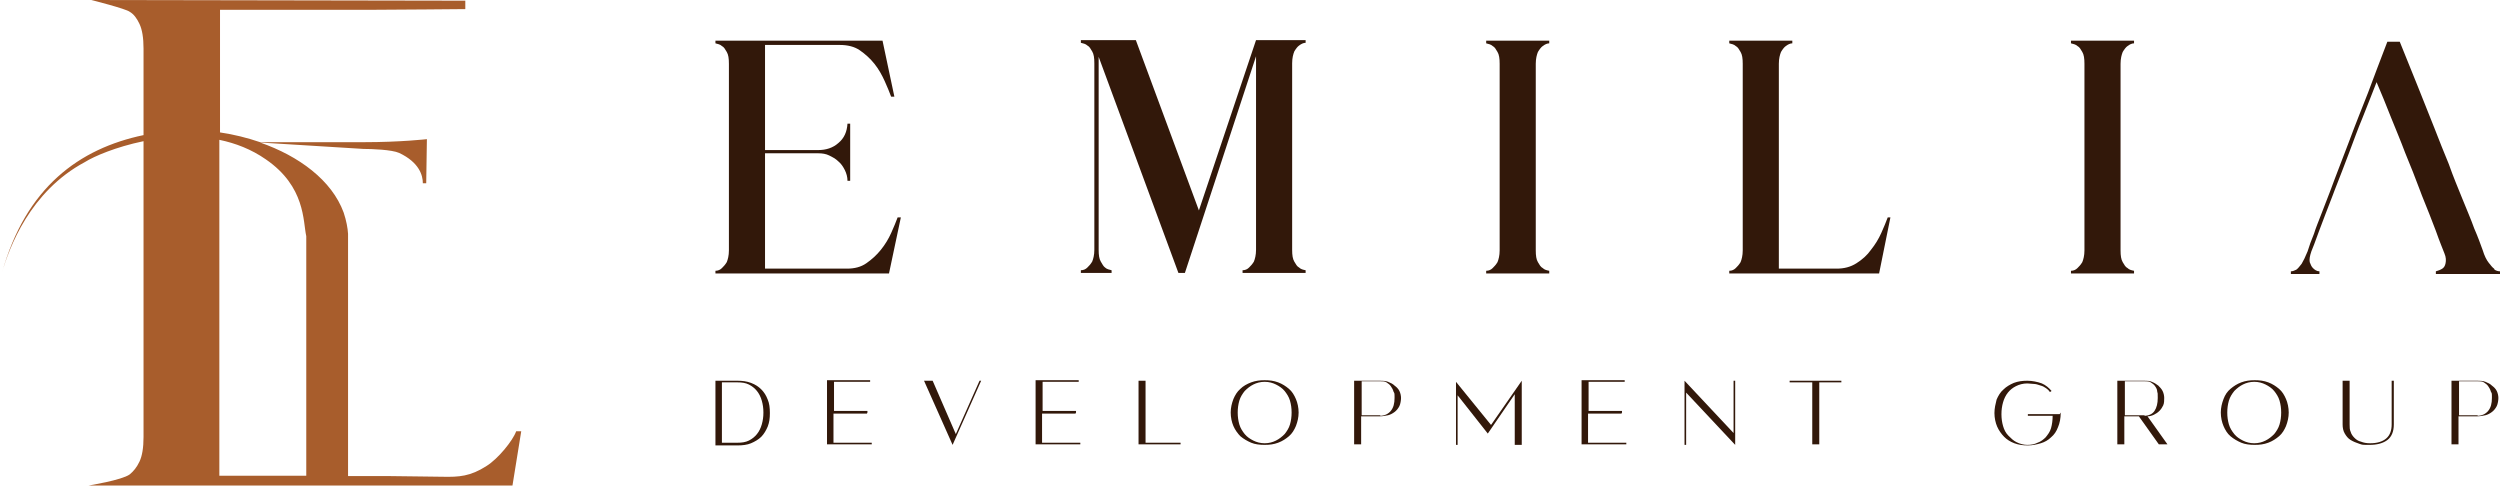
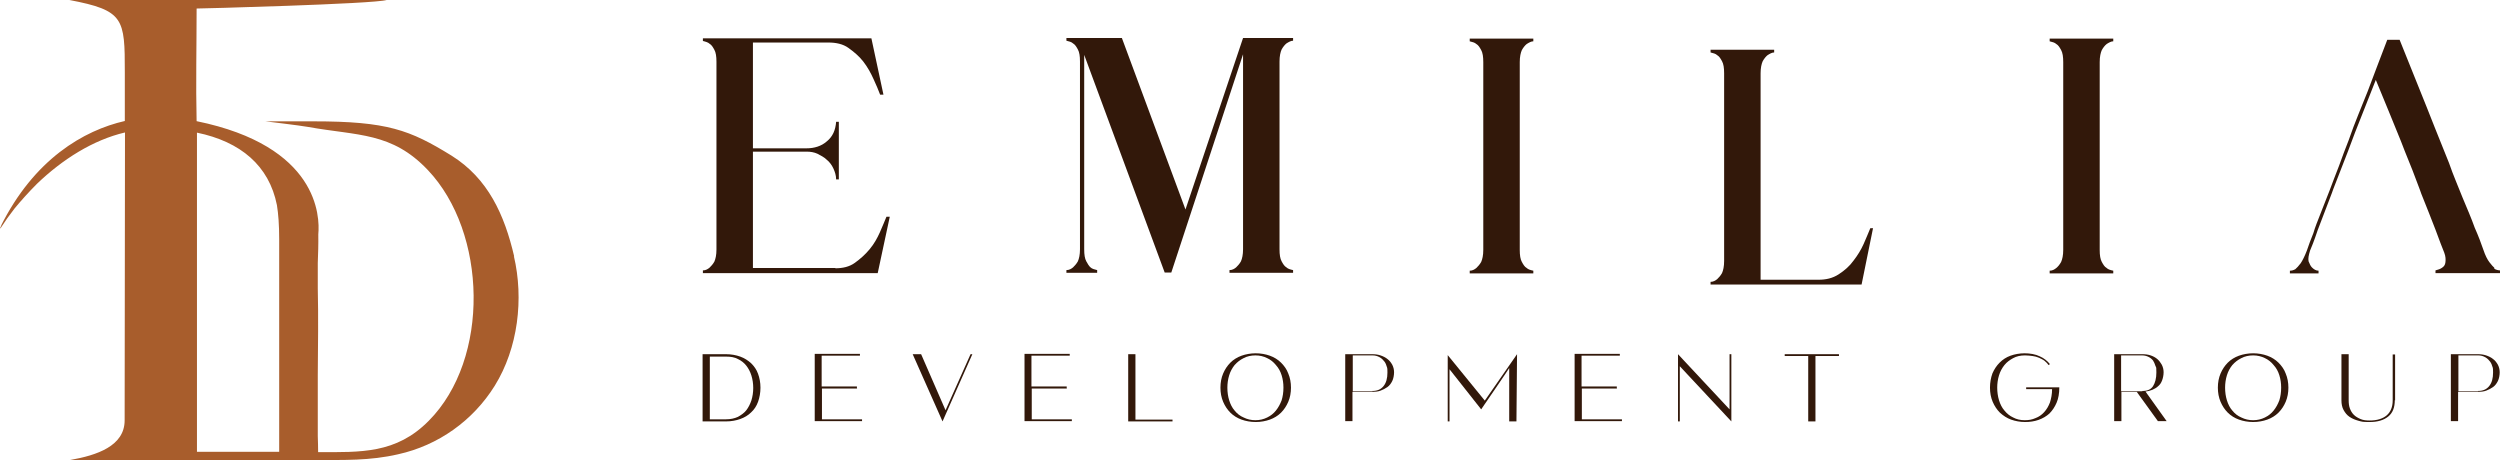
- <svg xmlns="http://www.w3.org/2000/svg" viewBox="0 0 463.84 90.08" width="463.84" height="90.08">
-   <g fill="#a85d2c" transform="translate(0.000,0.000) scale(0.62513) translate(-99.300,-16.000)">
-     <path d="M252.50,144.00 C251.50,146.80 247.10,152.20 243.70,154.30 C238.90,157.40 235.50,157.60 230.70,157.50 C226.50,157.50 219.70,157.30 215.00,157.30 L202.60,157.30 L202.60,85.40 C202.50,83.70 202.10,81.50 201.30,79.10 C197.80,69.50 188.00,62.30 176.50,58.30 L207.20,60.20 C209.50,60.20 215.60,60.40 217.80,61.40 C223.70,64.20 224.80,68.00 224.80,70.40 L225.80,70.40 L226.00,57.30 C226.00,57.30 218.20,58.20 207.30,58.20 L176.50,58.20 C172.70,56.90 168.70,55.90 164.60,55.30 L164.60,18.90 L210.90,18.90 C215.50,18.90 237.40,18.70 237.40,18.70 L237.40,16.20 C237.40,16.20 126.40,16.00 126.40,16.00 C126.40,16.00 136.70,18.60 137.80,19.50 C139.00,20.20 139.90,21.40 140.70,23.10 C141.50,24.80 141.90,27.20 141.90,30.40 L141.90,56.10 C122.80,60.10 107.00,71.60 99.90,96.90 C102.00,89.60 108.20,72.80 124.50,64.10 C127.20,62.40 133.70,59.60 141.90,57.90 L141.90,145.70 C141.90,148.90 141.50,151.30 140.70,153.00 C139.90,154.70 138.90,155.90 137.80,156.80 C135.50,158.50 125.60,160.10 125.60,160.10 L251.40,160.10 L254.00,144.00 L252.60,144.00 C252.60,144.00 252.60,144.00 252.60,144.00 Z M164.40,157.30 L164.40,57.50 C169.20,58.50 173.90,60.30 178.20,63.30 C190.00,71.40 189.20,81.70 190.20,86.10 L190.20,157.20 L164.40,157.20 Z" />
-     <path d="M99.90,96.90 C99.70,97.70 99.50,98.40 99.30,99.00 C99.50,98.30 99.70,97.60 99.90,96.90 Z" />
+ <svg xmlns="http://www.w3.org/2000/svg" viewBox="0 0 829.39 152.61" width="829.39" height="152.61">
+   <g fill="#a85d2c" transform="translate(0.000,0.000) scale(0.57672) translate(-362.600,-137.300)">
+     <path d="M658.40,284.90 C652.80,260.80 643.30,239.90 622.30,226.80 C598.30,212.00 585.40,207.10 542.90,207.10 L515.30,207.10 C515.30,207.10 535.40,209.50 539.70,210.30 C568.60,215.50 587.90,213.20 608.70,235.10 C642.80,271.00 644.70,343.70 609.20,379.40 C590.40,398.40 570.20,397.40 545.60,397.40 C545.60,394.30 545.50,391.20 545.40,388.10 L545.40,353.40 C545.50,336.60 545.80,319.70 545.40,303.10 C545.40,302.80 545.40,302.50 545.40,302.20 L545.40,288.70 C545.60,283.20 545.80,277.60 545.70,272.10 C546.70,261.60 545.60,221.30 475.70,207.00 C475.20,186.00 475.70,163.20 475.70,142.20 C475.70,142.30 577.90,139.60 585.00,137.30 C581.50,137.30 552.80,137.30 548.60,137.30 L485.00,137.30 C485.00,137.30 433.80,137.30 433.80,137.30 C425.20,137.30 411.20,137.30 402.50,137.30 C434.00,143.30 434.40,147.90 434.40,178.80 L434.40,206.90 C410.80,212.30 382.20,228.80 362.90,267.70 C362.90,267.70 363.20,267.30 363.70,266.50 C363.30,267.20 362.90,267.90 362.60,268.60 L362.90,268.60 C365.40,264.70 368.10,260.90 371.00,257.20 C374.40,253.10 378.80,248.10 383.90,243.00 C398.50,229.00 416.10,217.80 434.50,213.50 C434.50,227.00 434.30,364.30 434.30,379.10 C434.30,393.90 418.30,399.20 403.00,401.90 C411.80,401.90 427.60,401.90 436.20,401.90 L499.00,401.90 C499.00,401.90 543.70,401.90 543.70,401.90 C560.20,401.90 575.40,402.40 591.70,398.60 C614.70,393.50 634.70,379.30 647.20,359.20 C660.60,337.60 664.00,309.20 658.20,284.60 Z M475.90,397.30 L475.90,213.60 C501.00,218.80 517.40,232.60 521.90,255.30 C522.70,260.20 523.20,266.60 523.20,274.80 L523.20,397.20 C510.10,397.20 488.00,397.20 475.90,397.20 Z" />
  </g>
-   <g fill="#32180a" transform="translate(132.740,7.441) scale(1) translate(-11.100,-213.900)">
-     <path d="M35.50,256.30 C36.90,256.30 38.10,256.00 39.10,255.30 C40.10,254.60 41.00,253.80 41.80,252.80 C42.60,251.80 43.20,250.80 43.70,249.70 C44.20,248.60 44.60,247.60 44.90,246.80 L45.50,246.80 L43.30,257.20 L11.10,257.20 L11.10,256.70 C11.60,256.70 12.00,256.50 12.30,256.20 C12.60,255.90 12.90,255.60 13.20,255.10 C13.40,254.60 13.60,253.90 13.60,252.90 L13.60,218.30 C13.60,217.30 13.50,216.60 13.20,216.10 C12.90,215.60 12.70,215.20 12.30,215.00 C12.00,214.70 11.50,214.60 11.10,214.50 L11.10,214.00 L42.10,214.00 L44.30,224.40 L43.70,224.40 C43.40,223.60 43.00,222.60 42.50,221.50 C42.00,220.40 41.40,219.30 40.60,218.30 C39.80,217.30 38.90,216.50 37.90,215.80 C36.90,215.10 35.60,214.80 34.20,214.80 L20.30,214.80 L20.30,234.30 L30.20,234.30 C31.60,234.30 32.90,233.90 33.90,233.00 C35.00,232.10 35.50,230.90 35.60,229.40 L36.10,229.40 L36.10,240.00 L35.60,240.00 C35.60,239.30 35.40,238.60 35.10,238.00 C34.80,237.40 34.40,236.80 33.90,236.40 C33.40,235.90 32.80,235.60 32.20,235.30 C31.60,235.00 30.90,234.90 30.20,234.90 L20.30,234.90 L20.30,256.30 L35.50,256.30 L35.50,256.30 Z" />
-     <path d="M84.80,257.10 L78.90,257.10 L78.90,256.60 C79.40,256.60 79.80,256.40 80.10,256.10 C80.40,255.80 80.70,255.50 81.00,255.00 C81.20,254.50 81.40,253.80 81.40,252.80 L81.40,218.20 C81.40,217.20 81.30,216.50 81.00,216.00 C80.70,215.50 80.50,215.10 80.10,214.90 C79.80,214.60 79.30,214.50 78.90,214.40 L78.90,213.90 L89.10,213.90 L100.80,245.50 L111.40,213.90 L120.60,213.90 L120.60,214.40 C120.20,214.40 119.80,214.60 119.40,214.90 C119.10,215.10 118.80,215.50 118.50,216.00 C118.30,216.50 118.10,217.20 118.10,218.20 L118.10,252.80 C118.10,253.80 118.20,254.50 118.50,255.00 C118.80,255.50 119.00,255.90 119.40,256.10 C119.70,256.40 120.10,256.50 120.60,256.60 L120.60,257.10 L108.90,257.10 L108.90,256.60 C109.40,256.60 109.80,256.40 110.10,256.10 C110.40,255.80 110.70,255.50 111.00,255.00 C111.20,254.50 111.40,253.80 111.40,252.80 L111.40,216.90 L98.20,257.10 L97.00,257.10 L82.20,217.00 L82.20,252.80 C82.20,253.80 82.30,254.50 82.60,255.00 C82.90,255.50 83.10,255.90 83.40,256.10 C83.70,256.40 84.20,256.50 84.60,256.60 L84.60,257.10 L84.60,257.10 Z" />
-     <path d="M154.10,214.00 L165.80,214.00 L165.80,214.50 C165.40,214.50 165.00,214.70 164.60,215.00 C164.30,215.20 164.00,215.60 163.70,216.10 C163.50,216.60 163.30,217.30 163.30,218.30 L163.30,252.90 C163.30,253.90 163.40,254.60 163.70,255.10 C164.00,255.60 164.20,256.00 164.60,256.20 C164.90,256.50 165.30,256.60 165.80,256.70 L165.80,257.20 L154.10,257.20 L154.10,256.70 C154.60,256.70 155.00,256.50 155.30,256.20 C155.60,255.90 155.90,255.60 156.20,255.10 C156.40,254.60 156.60,253.90 156.60,252.90 L156.60,218.30 C156.60,217.30 156.50,216.60 156.20,216.10 C155.90,215.60 155.70,215.20 155.30,215.00 C155.00,214.70 154.50,214.60 154.10,214.50 L154.10,214.00 L154.10,214.00 Z" />
-     <path d="M219.10,256.30 C220.50,256.30 221.70,256.00 222.80,255.30 C223.90,254.60 224.80,253.80 225.50,252.80 C226.30,251.80 226.90,250.80 227.40,249.70 C227.90,248.60 228.30,247.60 228.60,246.80 L229.10,246.80 L227.00,257.20 L199.20,257.20 L199.20,256.70 C199.70,256.70 200.10,256.50 200.40,256.20 C200.70,255.90 201.00,255.60 201.30,255.10 C201.50,254.60 201.70,253.90 201.70,252.90 L201.70,218.30 C201.70,217.30 201.60,216.60 201.30,216.10 C201.00,215.60 200.80,215.20 200.40,215.00 C200.10,214.70 199.60,214.60 199.20,214.50 L199.20,214.00 L210.90,214.00 L210.90,214.50 C210.50,214.50 210.10,214.70 209.70,215.00 C209.40,215.20 209.10,215.60 208.80,216.10 C208.60,216.60 208.40,217.30 208.40,218.30 L208.40,256.30 L219.00,256.30 Z" />
-     <path d="M262.60,214.00 L274.30,214.00 L274.30,214.50 C273.90,214.50 273.50,214.70 273.10,215.00 C272.80,215.20 272.50,215.60 272.20,216.10 C272.00,216.60 271.80,217.30 271.80,218.30 L271.80,252.90 C271.80,253.90 271.90,254.60 272.20,255.10 C272.50,255.60 272.70,256.00 273.10,256.20 C273.40,256.50 273.80,256.60 274.30,256.70 L274.30,257.20 L262.60,257.20 L262.60,256.70 C263.10,256.70 263.50,256.50 263.80,256.20 C264.10,255.90 264.40,255.60 264.70,255.10 C264.90,254.60 265.10,253.90 265.10,252.90 L265.10,218.30 C265.10,217.30 265.00,216.60 264.70,216.10 C264.40,215.60 264.20,215.20 263.80,215.00 C263.50,214.70 263.00,214.60 262.60,214.50 L262.60,214.00 L262.60,214.00 Z" />
-     <path d="M341.10,256.30 C340.80,256.10 340.50,255.70 340.10,255.20 C339.70,254.70 339.30,253.90 339.00,252.90 C338.60,251.80 338.10,250.40 337.40,248.80 C336.80,247.10 336.00,245.30 335.20,243.30 C334.40,241.30 333.50,239.20 332.70,236.90 C331.80,234.70 330.90,232.50 330.10,230.40 C328.10,225.30 325.90,219.90 323.60,214.20 L321.30,214.20 C320.10,217.30 318.90,220.50 317.70,223.70 C317.20,225.00 316.60,226.50 316.00,228.00 C315.40,229.50 314.80,231.10 314.20,232.70 C313.60,234.30 313.00,235.80 312.40,237.40 C311.80,239.00 311.20,240.50 310.70,241.90 C310.70,241.90 309.50,245.00 309.00,246.30 C308.50,247.60 308.00,248.80 307.70,249.80 C307.20,251.00 306.80,252.10 306.50,253.10 C306.10,254.10 305.70,254.90 305.40,255.40 C305.00,255.90 304.70,256.30 304.40,256.50 C304.00,256.70 303.70,256.80 303.40,256.80 L303.40,257.30 L308.70,257.30 L308.70,256.80 C308.20,256.80 307.80,256.50 307.50,256.20 C307.20,255.90 307.10,255.60 306.90,255.10 C306.80,254.60 306.90,254.00 307.20,253.10 C307.40,252.60 307.90,251.40 308.60,249.40 C309.30,247.50 310.20,245.20 311.20,242.60 L311.50,241.80 C312.40,239.50 313.30,237.20 314.20,234.80 C315.10,232.40 315.90,230.20 316.70,228.30 C317.60,226.00 318.50,223.80 319.30,221.70 C320.20,223.80 321.10,226.00 322.00,228.30 C322.80,230.30 323.70,232.40 324.60,234.80 C325.60,237.20 326.50,239.50 327.40,241.90 L327.70,242.70 C328.70,245.20 329.60,247.40 330.30,249.30 C331.00,251.30 331.60,252.70 331.90,253.50 C332.20,254.20 332.20,254.80 332.10,255.30 C332.00,255.80 331.80,256.10 331.50,256.30 C331.20,256.50 330.70,256.70 330.30,256.80 L330.30,257.30 L342.20,257.30 L342.20,256.80 C341.90,256.80 341.50,256.70 341.20,256.50 L341.20,256.50 Z" />
-     <path d="M11.10,289.00 L11.10,277.10 L15.20,277.10 C16.10,277.10 16.90,277.20 17.70,277.50 C18.50,277.80 19.10,278.20 19.60,278.70 C20.10,279.20 20.50,279.80 20.80,280.60 C21.10,281.30 21.20,282.10 21.20,283.10 C21.20,284.10 21.10,284.80 20.80,285.60 C20.50,286.30 20.10,287.00 19.60,287.50 C19.10,288.00 18.40,288.40 17.70,288.70 C17.00,289.00 16.10,289.10 15.20,289.10 L11.10,289.10 Z M12.30,288.60 L15.20,288.60 C16.00,288.60 16.70,288.50 17.30,288.20 C17.90,287.90 18.40,287.50 18.80,287.00 C19.20,286.50 19.50,285.90 19.70,285.20 C19.90,284.50 20.00,283.80 20.00,283.00 C20.00,282.20 19.90,281.50 19.70,280.80 C19.50,280.10 19.20,279.50 18.80,279.00 C18.40,278.50 17.90,278.10 17.30,277.80 C16.70,277.50 16.00,277.40 15.20,277.40 L12.30,277.40 L12.30,288.60 Z" />
-     <path d="M39.20,283.20 L33.00,283.20 L33.00,288.60 L40.10,288.60 L40.10,288.90 L31.80,288.90 L31.80,277.00 L39.80,277.00 L39.80,277.30 L33.10,277.30 L33.10,282.70 L39.30,282.70 L39.30,283.00 Z" />
-     <path d="M49.90,277.10 L51.40,277.10 L55.70,287.00 L60.10,277.10 L60.40,277.10 L55.10,289.00 L49.80,277.10 Z" />
-     <path d="M77.90,283.20 L71.70,283.20 L71.70,288.60 L78.80,288.60 L78.80,288.90 L70.50,288.90 L70.50,277.00 L78.50,277.00 L78.50,277.30 L71.80,277.30 L71.80,282.70 L78.00,282.70 L78.00,283.00 Z" />
-     <path d="M89.60,277.10 L90.90,277.10 L90.90,288.60 L97.40,288.60 L97.40,288.90 L89.60,288.90 L89.60,277.00 Z" />
-     <path d="M106.70,283.00 C106.70,282.10 106.90,281.30 107.20,280.50 C107.50,279.80 107.90,279.10 108.50,278.60 C109.00,278.10 109.70,277.70 110.50,277.40 C111.30,277.10 112.10,277.00 113.00,277.00 C113.90,277.00 114.70,277.10 115.50,277.40 C116.30,277.70 116.90,278.10 117.50,278.60 C118.10,279.10 118.50,279.80 118.80,280.50 C119.10,281.20 119.30,282.10 119.30,283.00 C119.30,283.90 119.10,284.70 118.80,285.50 C118.50,286.20 118.10,286.90 117.50,287.40 C116.90,287.90 116.30,288.30 115.50,288.60 C114.70,288.90 113.90,289.00 113.00,289.00 C112.10,289.00 111.20,288.90 110.50,288.60 C109.80,288.30 109.10,287.90 108.50,287.40 C108.00,286.90 107.50,286.20 107.20,285.50 C106.90,284.80 106.70,283.90 106.70,283.00 Z M108.00,283.00 C108.00,283.80 108.10,284.50 108.30,285.20 C108.50,285.90 108.90,286.50 109.30,287.00 C109.70,287.50 110.30,287.90 110.90,288.20 C111.50,288.50 112.20,288.70 113.00,288.70 C113.80,288.70 114.50,288.50 115.10,288.20 C115.70,287.90 116.20,287.50 116.70,287.00 C117.10,286.50 117.50,285.90 117.70,285.20 C117.90,284.50 118.00,283.80 118.00,283.00 C118.00,282.20 117.90,281.50 117.70,280.80 C117.50,280.10 117.10,279.50 116.70,279.00 C116.30,278.50 115.70,278.10 115.10,277.80 C114.50,277.50 113.80,277.30 113.00,277.30 C112.20,277.30 111.50,277.50 110.90,277.80 C110.30,278.10 109.80,278.50 109.30,279.00 C108.90,279.50 108.50,280.10 108.30,280.80 C108.10,281.50 108.00,282.20 108.00,283.00 Z" />
-     <path d="M129.60,289.00 L129.60,277.10 L134.40,277.10 C134.90,277.10 135.40,277.10 135.90,277.30 C136.40,277.50 136.80,277.70 137.10,278.00 C137.50,278.30 137.80,278.60 138.00,279.00 C138.20,279.40 138.30,279.90 138.30,280.30 C138.30,280.70 138.20,281.40 138.00,281.80 C137.80,282.20 137.50,282.60 137.10,282.90 C136.70,283.20 136.30,283.40 135.90,283.50 C135.40,283.60 134.90,283.70 134.40,283.70 L130.90,283.70 L130.90,288.90 L129.60,288.90 Z M134.40,283.60 C135.20,283.60 135.90,283.30 136.40,282.70 C136.90,282.10 137.10,281.30 137.10,280.30 C137.10,279.30 137.10,279.50 136.90,279.10 C136.80,278.70 136.60,278.40 136.40,278.10 C136.20,277.80 135.90,277.60 135.60,277.40 C135.30,277.20 134.90,277.20 134.50,277.20 L131.00,277.20 L131.00,283.50 L134.50,283.50 Z" />
-     <path d="M148.50,289.00 L148.50,277.30 L155.00,285.30 L160.70,277.10 L160.70,289.00 L159.40,289.00 L159.40,279.60 C159.40,279.60 154.40,286.90 154.40,286.90 L148.80,279.80 L148.80,289.00 L148.50,289.00 Z" />
-     <path d="M179.20,283.20 L173.00,283.20 L173.00,288.60 L180.10,288.60 L180.10,288.90 L171.80,288.90 L171.80,277.00 L179.80,277.00 L179.80,277.30 L173.10,277.30 L173.10,282.70 L179.30,282.70 L179.30,283.00 Z" />
-     <path d="M190.90,289.00 L190.90,277.10 L200.00,286.80 L200.00,277.10 L200.30,277.10 L200.30,289.00 L191.20,279.30 L191.20,289.00 L190.90,289.00 Z" />
-     <path d="M220.10,277.40 L215.90,277.40 L215.90,288.90 L214.60,288.90 L214.60,277.40 L210.40,277.40 L210.40,277.10 L220.00,277.10 L220.00,277.40 Z" />
-     <path d="M260.70,283.00 C260.70,284.10 260.50,285.00 260.20,285.70 C259.90,286.50 259.50,287.10 258.90,287.60 C258.40,288.10 257.70,288.50 257.00,288.70 C256.30,288.90 255.50,289.10 254.60,289.10 C253.70,289.10 252.90,289.00 252.10,288.70 C251.30,288.40 250.70,288.00 250.20,287.50 C249.70,287.00 249.20,286.30 248.90,285.60 C248.60,284.90 248.40,284.00 248.40,283.10 C248.40,282.20 248.60,281.40 248.80,280.60 C249.10,279.90 249.50,279.20 250.10,278.70 C250.60,278.20 251.30,277.80 252.00,277.50 C252.80,277.20 253.60,277.10 254.50,277.10 C255.40,277.10 256.40,277.30 257.20,277.60 C257.90,277.90 258.50,278.40 259.00,279.00 L258.70,279.20 C258.50,278.90 258.30,278.70 258.00,278.50 C257.70,278.30 257.40,278.10 257.00,278.00 C256.60,277.90 256.20,277.70 255.80,277.70 C255.40,277.70 254.90,277.60 254.50,277.60 C253.70,277.60 253.00,277.80 252.40,278.10 C251.80,278.40 251.30,278.80 250.90,279.30 C250.50,279.80 250.20,280.40 250.00,281.10 C249.80,281.80 249.70,282.50 249.70,283.30 C249.70,284.10 249.80,284.80 250.00,285.50 C250.20,286.20 250.50,286.80 251.00,287.30 C251.50,287.80 251.90,288.20 252.50,288.50 C253.10,288.80 253.80,289.00 254.50,289.00 C255.20,289.00 255.80,288.90 256.40,288.60 C257.00,288.40 257.50,288.00 257.90,287.60 C258.30,287.10 258.70,286.60 258.90,285.90 C259.10,285.20 259.20,284.40 259.20,283.60 L254.60,283.60 L254.60,283.30 L260.50,283.30 Z" />
-     <path d="M271.20,289.00 L271.20,277.10 L276.20,277.10 C276.70,277.10 277.20,277.10 277.60,277.30 C278.10,277.50 278.40,277.70 278.80,278.00 C279.10,278.30 279.40,278.60 279.60,279.00 C279.80,279.40 279.90,279.90 279.90,280.30 C279.90,280.70 279.90,281.30 279.70,281.70 C279.50,282.10 279.30,282.40 279.00,282.70 C278.70,283.00 278.40,283.20 278.00,283.40 C277.60,283.60 277.20,283.70 276.80,283.70 L280.50,288.90 L278.90,288.90 L275.20,283.70 L272.50,283.70 L272.50,288.90 L271.20,288.90 Z M276.20,283.60 C277.00,283.60 277.70,283.30 278.10,282.70 C278.50,282.10 278.70,281.30 278.70,280.30 C278.70,279.30 278.70,279.50 278.60,279.10 C278.60,278.70 278.40,278.40 278.20,278.10 C278.00,277.80 277.70,277.60 277.40,277.40 C277.10,277.20 276.70,277.20 276.30,277.20 L272.60,277.20 L272.60,283.50 L276.30,283.50 Z" />
-     <path d="M290.40,283.00 C290.40,282.10 290.60,281.30 290.90,280.50 C291.20,279.70 291.60,279.10 292.20,278.60 C292.80,278.10 293.40,277.70 294.20,277.40 C295.00,277.10 295.80,277.00 296.70,277.00 C297.60,277.00 298.40,277.10 299.20,277.40 C300.00,277.70 300.60,278.10 301.20,278.60 C301.80,279.10 302.20,279.80 302.50,280.50 C302.80,281.20 303.00,282.10 303.00,283.00 C303.00,283.90 302.80,284.70 302.50,285.50 C302.20,286.20 301.80,286.90 301.20,287.40 C300.60,287.90 300.00,288.30 299.20,288.60 C298.40,288.90 297.60,289.00 296.70,289.00 C295.80,289.00 294.90,288.90 294.20,288.60 C293.50,288.30 292.80,287.90 292.20,287.40 C291.60,286.90 291.20,286.20 290.90,285.50 C290.60,284.80 290.40,283.90 290.40,283.00 Z M291.60,283.00 C291.60,283.80 291.70,284.50 291.90,285.20 C292.10,285.90 292.50,286.50 292.90,287.00 C293.30,287.50 293.90,287.90 294.50,288.20 C295.10,288.50 295.80,288.70 296.60,288.70 C297.40,288.70 298.10,288.50 298.70,288.20 C299.30,287.90 299.80,287.50 300.30,287.00 C300.70,286.50 301.10,285.90 301.30,285.20 C301.50,284.50 301.60,283.80 301.60,283.00 C301.60,282.20 301.50,281.50 301.30,280.80 C301.10,280.10 300.70,279.50 300.30,279.00 C299.90,278.50 299.30,278.10 298.70,277.80 C298.10,277.50 297.40,277.30 296.60,277.30 C295.80,277.30 295.10,277.50 294.50,277.80 C293.90,278.10 293.40,278.50 292.90,279.00 C292.50,279.50 292.10,280.10 291.90,280.80 C291.70,281.50 291.60,282.20 291.60,283.00 Z" />
-     <path d="M322.50,285.20 C322.50,286.50 322.10,287.50 321.30,288.10 C320.50,288.70 319.40,289.00 318.00,289.00 C316.60,289.00 316.70,289.00 316.10,288.80 C315.50,288.60 315.00,288.40 314.50,288.10 C314.00,287.80 313.70,287.40 313.40,286.90 C313.10,286.40 313.00,285.80 313.00,285.20 L313.00,277.10 L314.30,277.10 L314.30,285.20 C314.30,285.70 314.30,286.20 314.50,286.60 C314.60,287.00 314.90,287.40 315.20,287.70 C315.50,288.00 315.90,288.30 316.40,288.40 C316.90,288.60 317.40,288.70 318.10,288.70 C319.40,288.70 320.40,288.40 321.10,287.80 C321.80,287.20 322.10,286.30 322.10,285.20 L322.10,277.10 L322.50,277.10 L322.50,285.20 Z" />
-     <path d="M333.20,289.00 L333.20,277.10 L338.00,277.10 C338.50,277.10 339.00,277.10 339.50,277.30 C340.00,277.50 340.40,277.70 340.70,278.00 C341.10,278.30 341.40,278.60 341.60,279.00 C341.80,279.40 341.90,279.90 341.90,280.30 C341.90,280.70 341.80,281.40 341.60,281.80 C341.40,282.20 341.10,282.60 340.70,282.90 C340.30,283.20 339.90,283.40 339.50,283.50 C339.00,283.60 338.50,283.70 338.00,283.70 L334.50,283.70 L334.50,288.90 L333.20,288.90 Z M338.00,283.60 C338.80,283.60 339.50,283.30 340.00,282.70 C340.50,282.10 340.70,281.30 340.70,280.30 C340.70,279.30 340.70,279.50 340.50,279.10 C340.40,278.70 340.20,278.40 340.00,278.10 C339.80,277.80 339.50,277.60 339.20,277.40 C338.90,277.20 338.50,277.20 338.10,277.20 L334.60,277.20 L334.60,283.50 L338.10,283.50 Z" />
+   <g fill="#32180a" transform="translate(233.089,12.606) scale(1) translate(-213.700,-489.200)">
+     <path d="M257.70,565.60 C260.20,565.60 262.40,565.10 264.20,563.80 C266.00,562.50 267.60,561.10 269.10,559.30 C270.60,557.50 271.60,555.70 272.50,553.70 C273.40,551.70 274.10,549.90 274.70,548.50 L275.80,548.50 L271.80,567.20 L213.80,567.20 L213.80,566.30 C214.70,566.30 215.40,565.90 216.00,565.40 C216.50,564.90 217.10,564.30 217.60,563.40 C218.00,562.50 218.30,561.20 218.30,559.40 L218.30,497.10 C218.30,495.30 218.10,494.00 217.60,493.10 C217.10,492.20 216.70,491.50 216.00,491.10 C215.50,490.60 214.60,490.40 213.80,490.20 L213.80,489.30 L269.70,489.30 L273.70,508.00 L272.60,508.00 C272.10,506.60 271.30,504.80 270.40,502.80 C269.50,500.80 268.40,498.80 267.00,497.00 C265.60,495.20 263.90,493.80 262.10,492.50 C260.30,491.20 258.00,490.70 255.40,490.70 L230.40,490.70 L230.40,525.80 L248.20,525.80 C250.70,525.80 253.10,525.10 254.90,523.50 C256.90,521.90 257.80,519.70 258.00,517.00 L258.90,517.00 L258.90,536.10 L258.00,536.10 C258.00,534.80 257.60,533.60 257.10,532.50 C256.60,531.40 255.80,530.30 254.90,529.60 C254.00,528.70 252.90,528.20 251.80,527.60 C250.70,527.10 249.50,526.90 248.20,526.90 L230.40,526.90 L230.40,565.50 L257.80,565.50 Z" />
+     <path d="M345.00,567.10 L334.40,567.10 L334.40,566.20 C335.30,566.20 336.00,565.80 336.60,565.30 C337.10,564.80 337.70,564.20 338.20,563.30 C338.60,562.40 338.90,561.10 338.90,559.30 L338.90,497.00 C338.90,495.20 338.70,493.90 338.20,493.00 C337.70,492.10 337.30,491.40 336.60,491.00 C336.10,490.50 335.20,490.30 334.40,490.10 L334.40,489.20 L352.80,489.20 L373.90,546.10 L393.00,489.20 L409.60,489.20 L409.60,490.10 C408.90,490.10 408.20,490.50 407.40,491.00 C406.90,491.40 406.30,492.10 405.80,493.00 C405.40,493.90 405.10,495.20 405.10,497.00 L405.10,559.30 C405.10,561.10 405.30,562.40 405.80,563.30 C406.30,564.20 406.70,564.90 407.40,565.30 C407.90,565.80 408.70,566.00 409.60,566.20 L409.60,567.10 L388.50,567.10 L388.50,566.20 C389.40,566.20 390.10,565.80 390.70,565.30 C391.20,564.80 391.80,564.20 392.30,563.30 C392.70,562.40 393.00,561.10 393.00,559.30 L393.00,494.60 L369.20,567.00 L367.00,567.00 L340.30,494.80 L340.30,559.30 C340.30,561.10 340.50,562.40 341.00,563.30 C341.50,564.20 341.90,564.90 342.40,565.30 C342.90,565.80 343.80,566.00 344.60,566.20 L344.60,567.10 L345.00,567.10 Z" />
+     <path d="M468.20,489.40 L489.30,489.40 L489.30,490.30 C488.60,490.30 487.90,490.70 487.10,491.20 C486.60,491.60 486.00,492.30 485.50,493.20 C485.10,494.10 484.80,495.40 484.80,497.20 L484.80,559.50 C484.80,561.30 485.00,562.60 485.50,563.50 C486.00,564.40 486.40,565.10 487.10,565.50 C487.60,566.00 488.40,566.20 489.30,566.40 L489.30,567.30 L468.20,567.30 L468.20,566.40 C469.10,566.40 469.80,566.00 470.40,565.50 C470.90,565.00 471.50,564.40 472.00,563.50 C472.40,562.60 472.70,561.30 472.70,559.50 L472.70,497.20 C472.70,495.40 472.50,494.10 472.00,493.20 C471.50,492.30 471.10,491.60 470.40,491.20 C469.90,490.70 469.00,490.50 468.20,490.30 L468.20,489.40 L468.20,489.40 Z" />
+     <path d="M660.60,489.40 L681.70,489.40 L681.70,490.30 C681.00,490.30 680.30,490.70 679.50,491.20 C679.00,491.60 678.40,492.30 677.90,493.20 C677.50,494.10 677.20,495.40 677.20,497.20 L677.20,559.50 C677.20,561.30 677.40,562.60 677.90,563.50 C678.40,564.40 678.80,565.10 679.50,565.50 C680.00,566.00 680.80,566.20 681.70,566.40 L681.70,567.30 L660.60,567.30 L660.60,566.40 C661.50,566.40 662.20,566.00 662.80,565.50 C663.40,565.00 663.90,564.40 664.40,563.50 C664.80,562.60 665.10,561.30 665.10,559.50 L665.10,497.20 C665.10,495.40 664.90,494.10 664.40,493.20 C663.90,492.30 663.50,491.60 662.80,491.20 C662.30,490.70 661.40,490.50 660.60,490.30 L660.60,489.40 L660.60,489.40 Z" />
+     <path d="M808.30,565.60 C807.80,565.20 807.20,564.50 806.50,563.60 C805.80,562.70 805.10,561.30 804.50,559.50 C803.80,557.50 802.90,555.00 801.60,552.10 C800.50,549.00 799.10,545.80 797.60,542.20 C796.20,538.60 794.50,534.80 793.10,530.70 C791.50,526.70 789.90,522.80 788.40,519.00 C784.80,509.80 780.80,500.10 776.70,489.80 L772.60,489.80 C770.40,495.40 768.30,501.20 766.10,506.90 C765.20,509.20 764.10,511.90 763.00,514.60 C761.90,517.30 760.80,520.20 759.80,523.10 C758.70,526.00 757.60,528.70 756.60,531.60 C755.50,534.50 754.40,537.20 753.50,539.70 C753.50,539.70 751.30,545.30 750.40,547.60 C749.50,549.90 748.60,552.10 748.10,553.90 C747.20,556.10 746.50,558.00 745.90,559.80 C745.20,561.60 744.50,563.00 743.90,563.90 C743.20,564.80 742.60,565.50 742.10,565.90 C741.40,566.30 740.80,566.40 740.30,566.40 L740.30,567.30 L749.80,567.30 L749.80,566.40 C748.90,566.40 748.20,565.90 747.60,565.30 C747.10,564.80 746.90,564.20 746.50,563.30 C746.30,562.40 746.50,561.30 747.00,559.70 C747.40,558.80 748.30,556.60 749.50,553.00 C750.80,549.60 752.40,545.40 754.20,540.70 L754.70,539.30 C756.30,535.20 757.90,531.00 759.60,526.70 C761.20,522.40 762.70,518.40 764.10,515.00 C765.70,510.90 767.30,506.90 768.80,503.10 C770.40,506.90 772.00,510.80 773.70,515.00 C775.10,518.60 776.80,522.40 778.40,526.70 C780.20,531.00 781.80,535.20 783.40,539.50 L783.90,540.90 C785.70,545.40 787.30,549.40 788.60,552.80 C789.90,556.40 790.90,558.90 791.50,560.40 C792.00,561.70 792.00,562.70 791.90,563.60 C791.80,564.50 791.40,565.00 790.80,565.40 C790.30,565.80 789.40,566.10 788.60,566.30 L788.60,567.20 L810.00,567.20 L810.00,566.30 C809.50,566.30 808.70,566.10 808.20,565.80 L808.20,565.80 L808.00,565.40 Z" />
+     <path d="M583.90,569.40 C586.40,569.40 588.60,568.90 590.60,567.60 C592.60,566.30 594.20,564.90 595.50,563.10 C596.90,561.30 598.00,559.50 598.90,557.50 C599.80,555.50 600.50,553.70 601.10,552.30 L602.00,552.30 L598.20,571.00 L548.10,571.00 L548.10,570.10 C549.00,570.10 549.70,569.70 550.30,569.20 C550.80,568.70 551.40,568.10 551.90,567.20 C552.30,566.30 552.60,565.00 552.60,563.20 L552.60,500.90 C552.60,499.10 552.40,497.80 551.90,496.90 C551.40,496.00 551.00,495.30 550.30,494.90 C549.80,494.40 548.90,494.20 548.10,494.00 L548.10,493.10 L569.20,493.10 L569.20,494.00 C568.50,494.00 567.80,494.40 567.00,494.90 C566.50,495.30 565.90,496.00 565.40,496.90 C565.00,497.80 564.70,499.10 564.70,500.90 L564.70,569.40 L584.00,569.40 Z" />
+     <path d="M213.70,616.40 L213.70,594.10 L221.50,594.10 C223.20,594.10 224.80,594.40 226.20,594.90 C227.60,595.40 228.80,596.20 229.80,597.10 C230.80,598.10 231.60,599.20 232.10,600.60 C232.60,602.00 232.90,603.50 232.90,605.20 C232.90,606.90 232.60,608.50 232.10,609.90 C231.60,611.30 230.80,612.50 229.80,613.40 C228.80,614.40 227.60,615.10 226.20,615.60 C224.80,616.10 223.20,616.40 221.50,616.40 L213.70,616.40 Z M216.10,615.70 L221.50,615.70 C223.00,615.70 224.30,615.40 225.40,614.90 C226.50,614.30 227.50,613.60 228.20,612.70 C228.90,611.80 229.50,610.60 229.90,609.40 C230.30,608.10 230.50,606.70 230.50,605.30 C230.50,603.90 230.30,602.50 229.90,601.20 C229.50,599.90 228.90,598.80 228.20,597.90 C227.50,597.00 226.50,596.20 225.40,595.70 C224.30,595.10 223.00,594.90 221.50,594.90 L216.10,594.90 L216.10,615.90 Z" />
+     <path d="M265.00,605.50 L253.30,605.50 L253.30,615.70 L266.60,615.70 L266.60,616.30 L250.90,616.30 L250.90,594.00 L265.90,594.00 L265.90,594.60 L253.20,594.60 L253.20,604.80 L264.90,604.80 L264.90,605.40 Z" />
+     <path d="M283.50,594.10 L286.20,594.10 L294.30,612.70 L302.60,594.10 L303.20,594.10 L293.30,616.40 L283.40,594.10 Z" />
+     <path d="M334.60,605.50 L322.90,605.50 L322.90,615.70 L336.20,615.70 L336.20,616.30 L320.50,616.30 L320.50,594.00 L335.50,594.00 L335.50,594.60 L322.80,594.60 L322.80,604.80 L334.50,604.80 L334.50,605.40 Z" />
+     <path d="M354.90,594.10 L357.30,594.10 L357.30,615.80 L369.60,615.80 L369.60,616.40 L354.90,616.40 L354.90,594.10 Z" />
+     <path d="M385.50,605.20 C385.50,603.50 385.80,601.90 386.40,600.50 C387.00,599.10 387.80,597.90 388.80,596.90 C389.80,595.90 391.10,595.10 392.50,594.60 C393.90,594.10 395.50,593.80 397.20,593.80 C398.90,593.80 400.50,594.10 401.90,594.60 C403.30,595.10 404.60,595.90 405.60,596.90 C406.60,597.90 407.50,599.10 408.00,600.50 C408.60,601.90 408.90,603.50 408.90,605.20 C408.90,606.90 408.60,608.50 408.00,609.90 C407.40,611.30 406.60,612.50 405.60,613.50 C404.60,614.50 403.30,615.30 401.90,615.80 C400.50,616.30 398.90,616.60 397.20,616.60 C395.50,616.60 393.90,616.30 392.50,615.80 C391.10,615.30 389.80,614.50 388.80,613.50 C387.80,612.50 387.00,611.30 386.40,609.90 C385.80,608.50 385.50,606.90 385.50,605.20 Z M387.80,605.20 C387.80,606.70 388.00,608.10 388.40,609.40 C388.80,610.70 389.40,611.90 390.20,612.80 C391.00,613.80 392.00,614.60 393.20,615.10 C394.40,615.70 395.70,616.00 397.10,616.00 C398.50,616.00 399.80,615.70 401.00,615.10 C402.20,614.50 403.10,613.80 403.90,612.80 C404.70,611.80 405.30,610.70 405.80,609.40 C406.20,608.10 406.40,606.70 406.40,605.20 C406.40,603.70 406.20,602.40 405.80,601.10 C405.40,599.80 404.80,598.70 403.90,597.70 C403.10,596.70 402.10,595.90 401.00,595.40 C399.80,594.80 398.50,594.50 397.10,594.50 C395.70,594.50 394.30,594.80 393.20,595.40 C392.00,596.00 391.10,596.70 390.20,597.70 C389.40,598.70 388.80,599.80 388.40,601.10 C388.00,602.40 387.80,603.80 387.80,605.20 Z" />
+     <path d="M426.90,616.40 L426.90,594.10 L435.90,594.10 C436.80,594.10 437.70,594.20 438.60,594.50 C439.50,594.80 440.30,595.20 440.90,595.70 C441.60,596.20 442.10,596.90 442.50,597.60 C442.90,598.40 443.10,599.20 443.10,600.10 C443.10,601.00 442.90,602.20 442.50,603.00 C442.10,603.80 441.60,604.50 440.90,605.00 C440.20,605.50 439.40,605.90 438.60,606.20 C437.80,606.50 436.80,606.60 435.90,606.60 L429.30,606.60 L429.30,616.30 L426.90,616.30 Z M435.90,606.30 C437.50,606.30 438.70,605.80 439.60,604.70 C440.50,603.60 440.90,602.10 440.90,600.20 C440.90,598.30 440.80,598.70 440.60,598.00 C440.40,597.30 440.10,596.70 439.60,596.20 C439.20,595.70 438.70,595.30 438.10,595.00 C437.50,594.70 436.80,594.50 436.00,594.50 L429.40,594.50 L429.40,606.40 L436.00,606.40 Z" />
+     <path d="M460.90,616.40 L460.90,594.40 L473.20,609.50 L483.90,594.10 L483.70,616.40 L481.30,616.40 L481.30,598.70 C481.40,598.70 472.00,612.40 472.00,612.40 L461.50,599.10 L461.50,616.40 L460.90,616.40 Z" />
+     <path d="M517.10,605.50 L505.40,605.50 L505.40,615.70 L518.70,615.70 L518.70,616.30 L503.00,616.30 L503.00,594.00 L518.00,594.00 L518.00,594.60 L505.30,594.60 L505.30,604.80 L517.00,604.80 L517.00,605.40 Z" />
+     <path d="M537.30,616.40 L537.30,594.10 L554.40,612.40 L554.40,594.10 L555.00,594.10 L555.00,616.40 L537.90,598.10 L537.90,616.40 L537.30,616.40 Z" />
+     <path d="M590.70,594.70 L582.90,594.70 L582.90,616.40 L580.50,616.40 L580.50,594.70 L572.70,594.70 L572.70,594.10 L590.70,594.10 L590.70,594.70 Z" />
+     <path d="M663.80,605.10 C663.80,607.10 663.50,608.80 662.90,610.20 C662.30,611.60 661.50,612.80 660.50,613.80 C659.50,614.70 658.30,615.40 656.90,615.90 C655.50,616.40 654.00,616.60 652.40,616.60 C650.80,616.60 649.20,616.30 647.80,615.80 C646.40,615.30 645.20,614.50 644.10,613.50 C643.10,612.50 642.30,611.30 641.70,609.90 C641.10,608.50 640.80,606.90 640.80,605.20 C640.80,603.50 641.10,601.90 641.60,600.50 C642.20,599.10 643.00,597.90 644.00,596.90 C645.00,595.90 646.20,595.10 647.60,594.60 C649.00,594.10 650.60,593.80 652.30,593.80 C654.00,593.80 655.90,594.10 657.30,594.80 C658.70,595.40 659.80,596.30 660.70,597.40 L660.20,597.70 C659.90,597.20 659.40,596.70 658.90,596.30 C658.40,595.90 657.70,595.60 657.10,595.30 C656.40,595.00 655.70,594.80 654.90,594.70 C654.10,594.60 653.30,594.50 652.40,594.50 C650.90,594.50 649.60,594.80 648.50,595.40 C647.40,596.00 646.40,596.70 645.60,597.70 C644.80,598.70 644.20,599.80 643.80,601.10 C643.40,602.40 643.20,603.80 643.20,605.20 C643.20,606.60 643.40,608.10 643.80,609.40 C644.20,610.70 644.80,611.90 645.60,612.80 C646.40,613.80 647.40,614.60 648.50,615.10 C649.60,615.70 650.90,616.00 652.30,616.00 C653.70,616.00 654.80,615.80 655.90,615.30 C657.00,614.90 658.00,614.20 658.80,613.30 C659.60,612.40 660.20,611.40 660.70,610.10 C661.10,608.80 661.40,607.40 661.40,605.70 L652.80,605.70 L652.80,605.10 L663.80,605.10 Z" />
+     <path d="M682.00,616.40 L682.00,594.10 L691.40,594.10 C692.30,594.10 693.20,594.20 694.10,594.50 C695.00,594.80 695.70,595.20 696.30,595.70 C696.90,596.20 697.40,596.90 697.80,597.60 C698.20,598.40 698.40,599.20 698.40,600.10 C698.40,601.00 698.20,602.00 697.90,602.80 C697.60,603.60 697.20,604.20 696.60,604.70 C696.10,605.20 695.40,605.60 694.70,605.90 C694.00,606.20 693.20,606.40 692.40,606.50 L699.40,616.30 L696.50,616.30 L689.50,606.60 L684.40,606.60 L684.40,616.30 L682.00,616.30 Z M691.40,606.30 C693.00,606.30 694.20,605.80 694.90,604.70 C695.60,603.60 696.00,602.10 696.00,600.20 C696.00,598.30 696.00,598.70 695.70,598.00 C695.50,597.30 695.20,596.70 694.90,596.20 C694.50,595.70 694.00,595.30 693.40,595.00 C692.80,594.70 692.10,594.50 691.30,594.50 L684.30,594.50 L684.30,606.40 L691.30,606.40 Z" />
+     <path d="M716.40,605.20 C716.40,603.50 716.70,601.90 717.30,600.50 C717.90,599.10 718.70,597.90 719.70,596.90 C720.70,595.90 722.00,595.10 723.40,594.60 C724.80,594.10 726.40,593.80 728.10,593.80 C729.80,593.80 731.40,594.10 732.80,594.60 C734.20,595.10 735.50,595.90 736.50,596.90 C737.50,597.90 738.40,599.10 738.90,600.50 C739.50,601.90 739.80,603.50 739.80,605.20 C739.80,606.90 739.50,608.50 738.90,609.90 C738.30,611.30 737.50,612.50 736.50,613.50 C735.50,614.50 734.20,615.30 732.80,615.80 C731.40,616.30 729.80,616.60 728.10,616.60 C726.40,616.60 724.80,616.30 723.40,615.80 C722.00,615.30 720.70,614.50 719.70,613.50 C718.70,612.50 717.90,611.30 717.30,609.90 C716.70,608.50 716.40,606.90 716.40,605.20 Z M718.80,605.20 C718.80,606.70 719.00,608.10 719.40,609.40 C719.80,610.70 720.40,611.90 721.20,612.80 C722.00,613.80 723.00,614.60 724.20,615.10 C725.40,615.70 726.70,616.00 728.10,616.00 C729.50,616.00 730.80,615.70 732.00,615.10 C733.20,614.50 734.10,613.80 734.90,612.80 C735.70,611.80 736.30,610.70 736.80,609.40 C737.20,608.10 737.40,606.70 737.40,605.20 C737.40,603.70 737.20,602.40 736.80,601.10 C736.40,599.80 735.80,598.70 734.90,597.70 C734.10,596.70 733.10,595.90 732.00,595.40 C730.80,594.80 729.50,594.50 728.10,594.50 C726.70,594.50 725.30,594.80 724.20,595.40 C723.00,596.00 722.10,596.70 721.20,597.70 C720.40,598.70 719.80,599.80 719.40,601.10 C719.00,602.40 718.80,603.80 718.80,605.20 Z" />
+     <path d="M775.10,609.30 C775.10,611.80 774.40,613.60 772.90,614.80 C771.40,616.00 769.40,616.60 766.80,616.60 C764.20,616.60 764.30,616.50 763.10,616.20 C762.00,615.90 761.00,615.50 760.10,614.90 C759.20,614.30 758.60,613.50 758.10,612.60 C757.60,611.70 757.40,610.60 757.40,609.40 L757.40,594.10 L759.80,594.10 L759.80,609.40 C759.80,610.40 759.90,611.30 760.20,612.10 C760.50,612.90 760.90,613.60 761.50,614.20 C762.10,614.80 762.80,615.20 763.70,615.60 C764.60,616.00 765.60,616.10 766.80,616.10 C769.20,616.10 771.10,615.50 772.40,614.40 C773.70,613.30 774.40,611.60 774.40,609.50 L774.40,594.20 L775.20,594.20 L775.20,609.50 Z" />
+     <path d="M793.70,616.40 L793.70,594.10 L802.70,594.10 C803.60,594.10 804.50,594.20 805.40,594.50 C806.30,594.80 807.10,595.20 807.70,595.70 C808.40,596.20 808.90,596.90 809.30,597.60 C809.70,598.40 809.90,599.20 809.90,600.10 C809.90,601.00 809.70,602.20 809.30,603.00 C808.90,603.80 808.40,604.50 807.70,605.00 C807.00,605.50 806.20,605.90 805.40,606.20 C804.60,606.50 803.60,606.60 802.70,606.60 L796.10,606.60 L796.10,616.30 L793.70,616.30 Z M802.70,606.30 C804.30,606.30 805.50,605.80 806.40,604.70 C807.30,603.60 807.70,602.10 807.70,600.20 C807.70,598.30 807.60,598.70 807.40,598.00 C807.20,597.30 806.90,596.70 806.40,596.20 C806.00,595.70 805.50,595.30 804.90,595.00 C804.30,594.70 803.60,594.50 802.80,594.50 L796.20,594.50 L796.20,606.40 L802.80,606.40 Z" />
  </g>
</svg>
